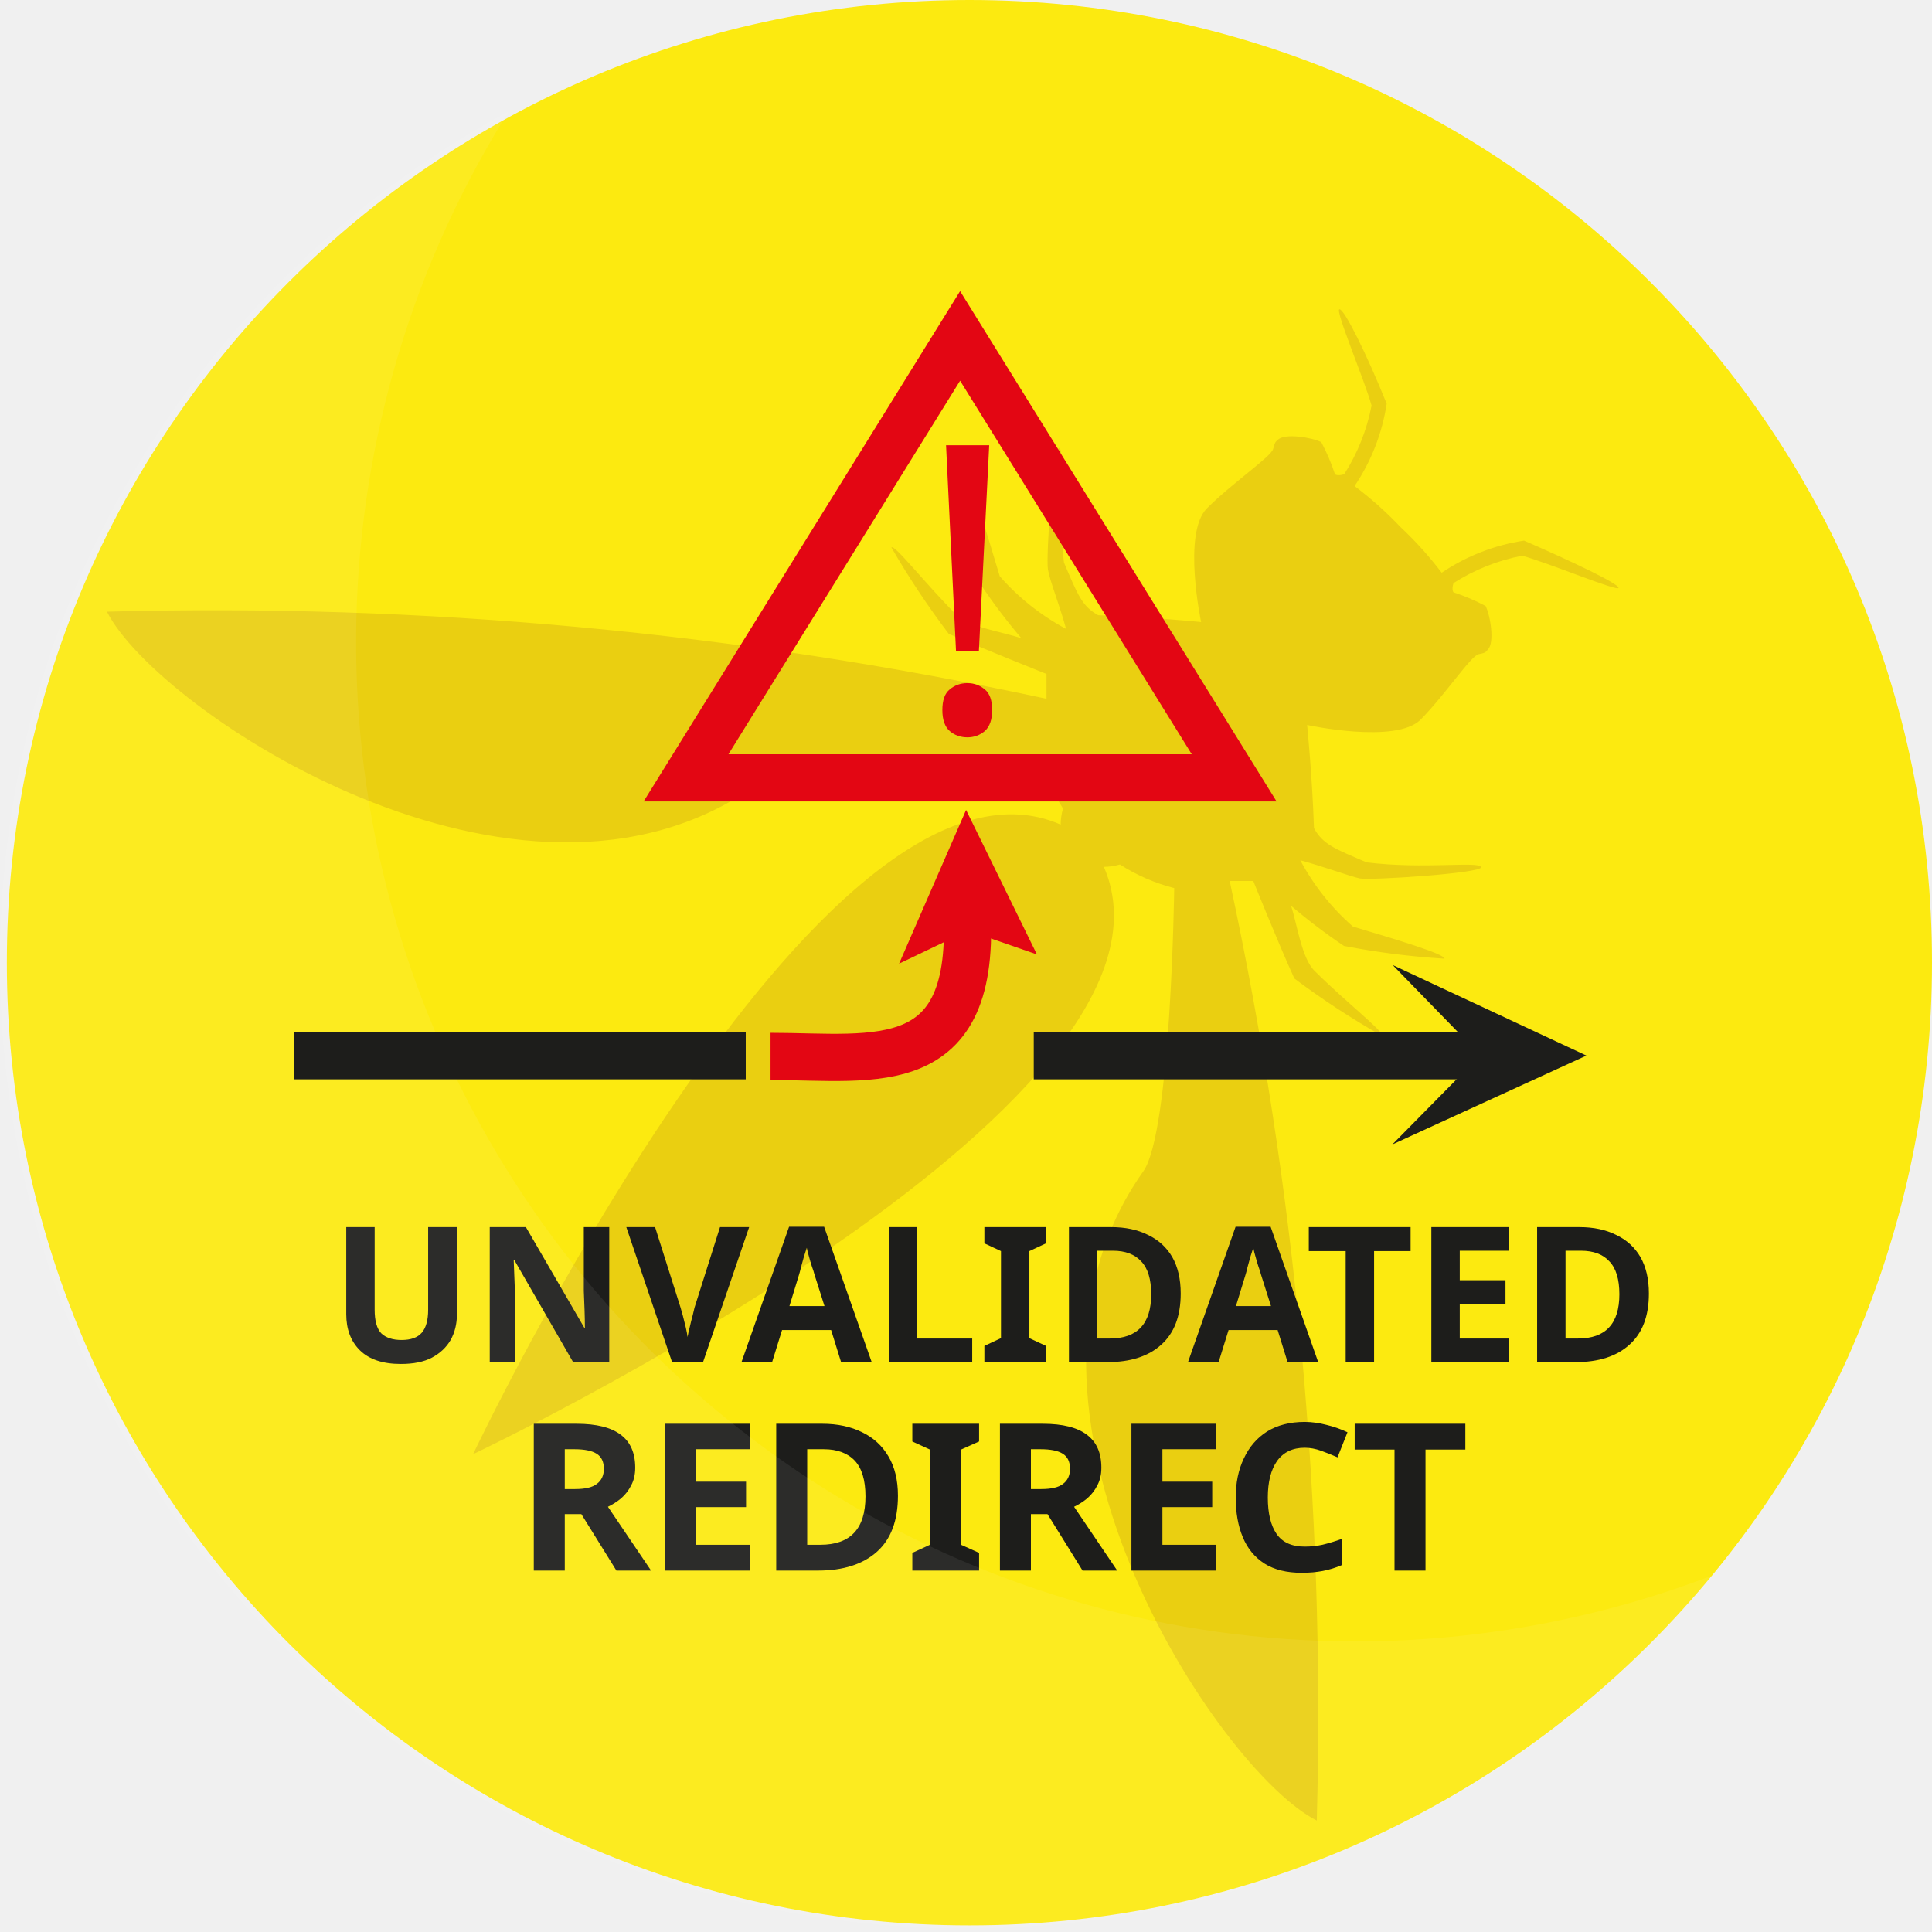
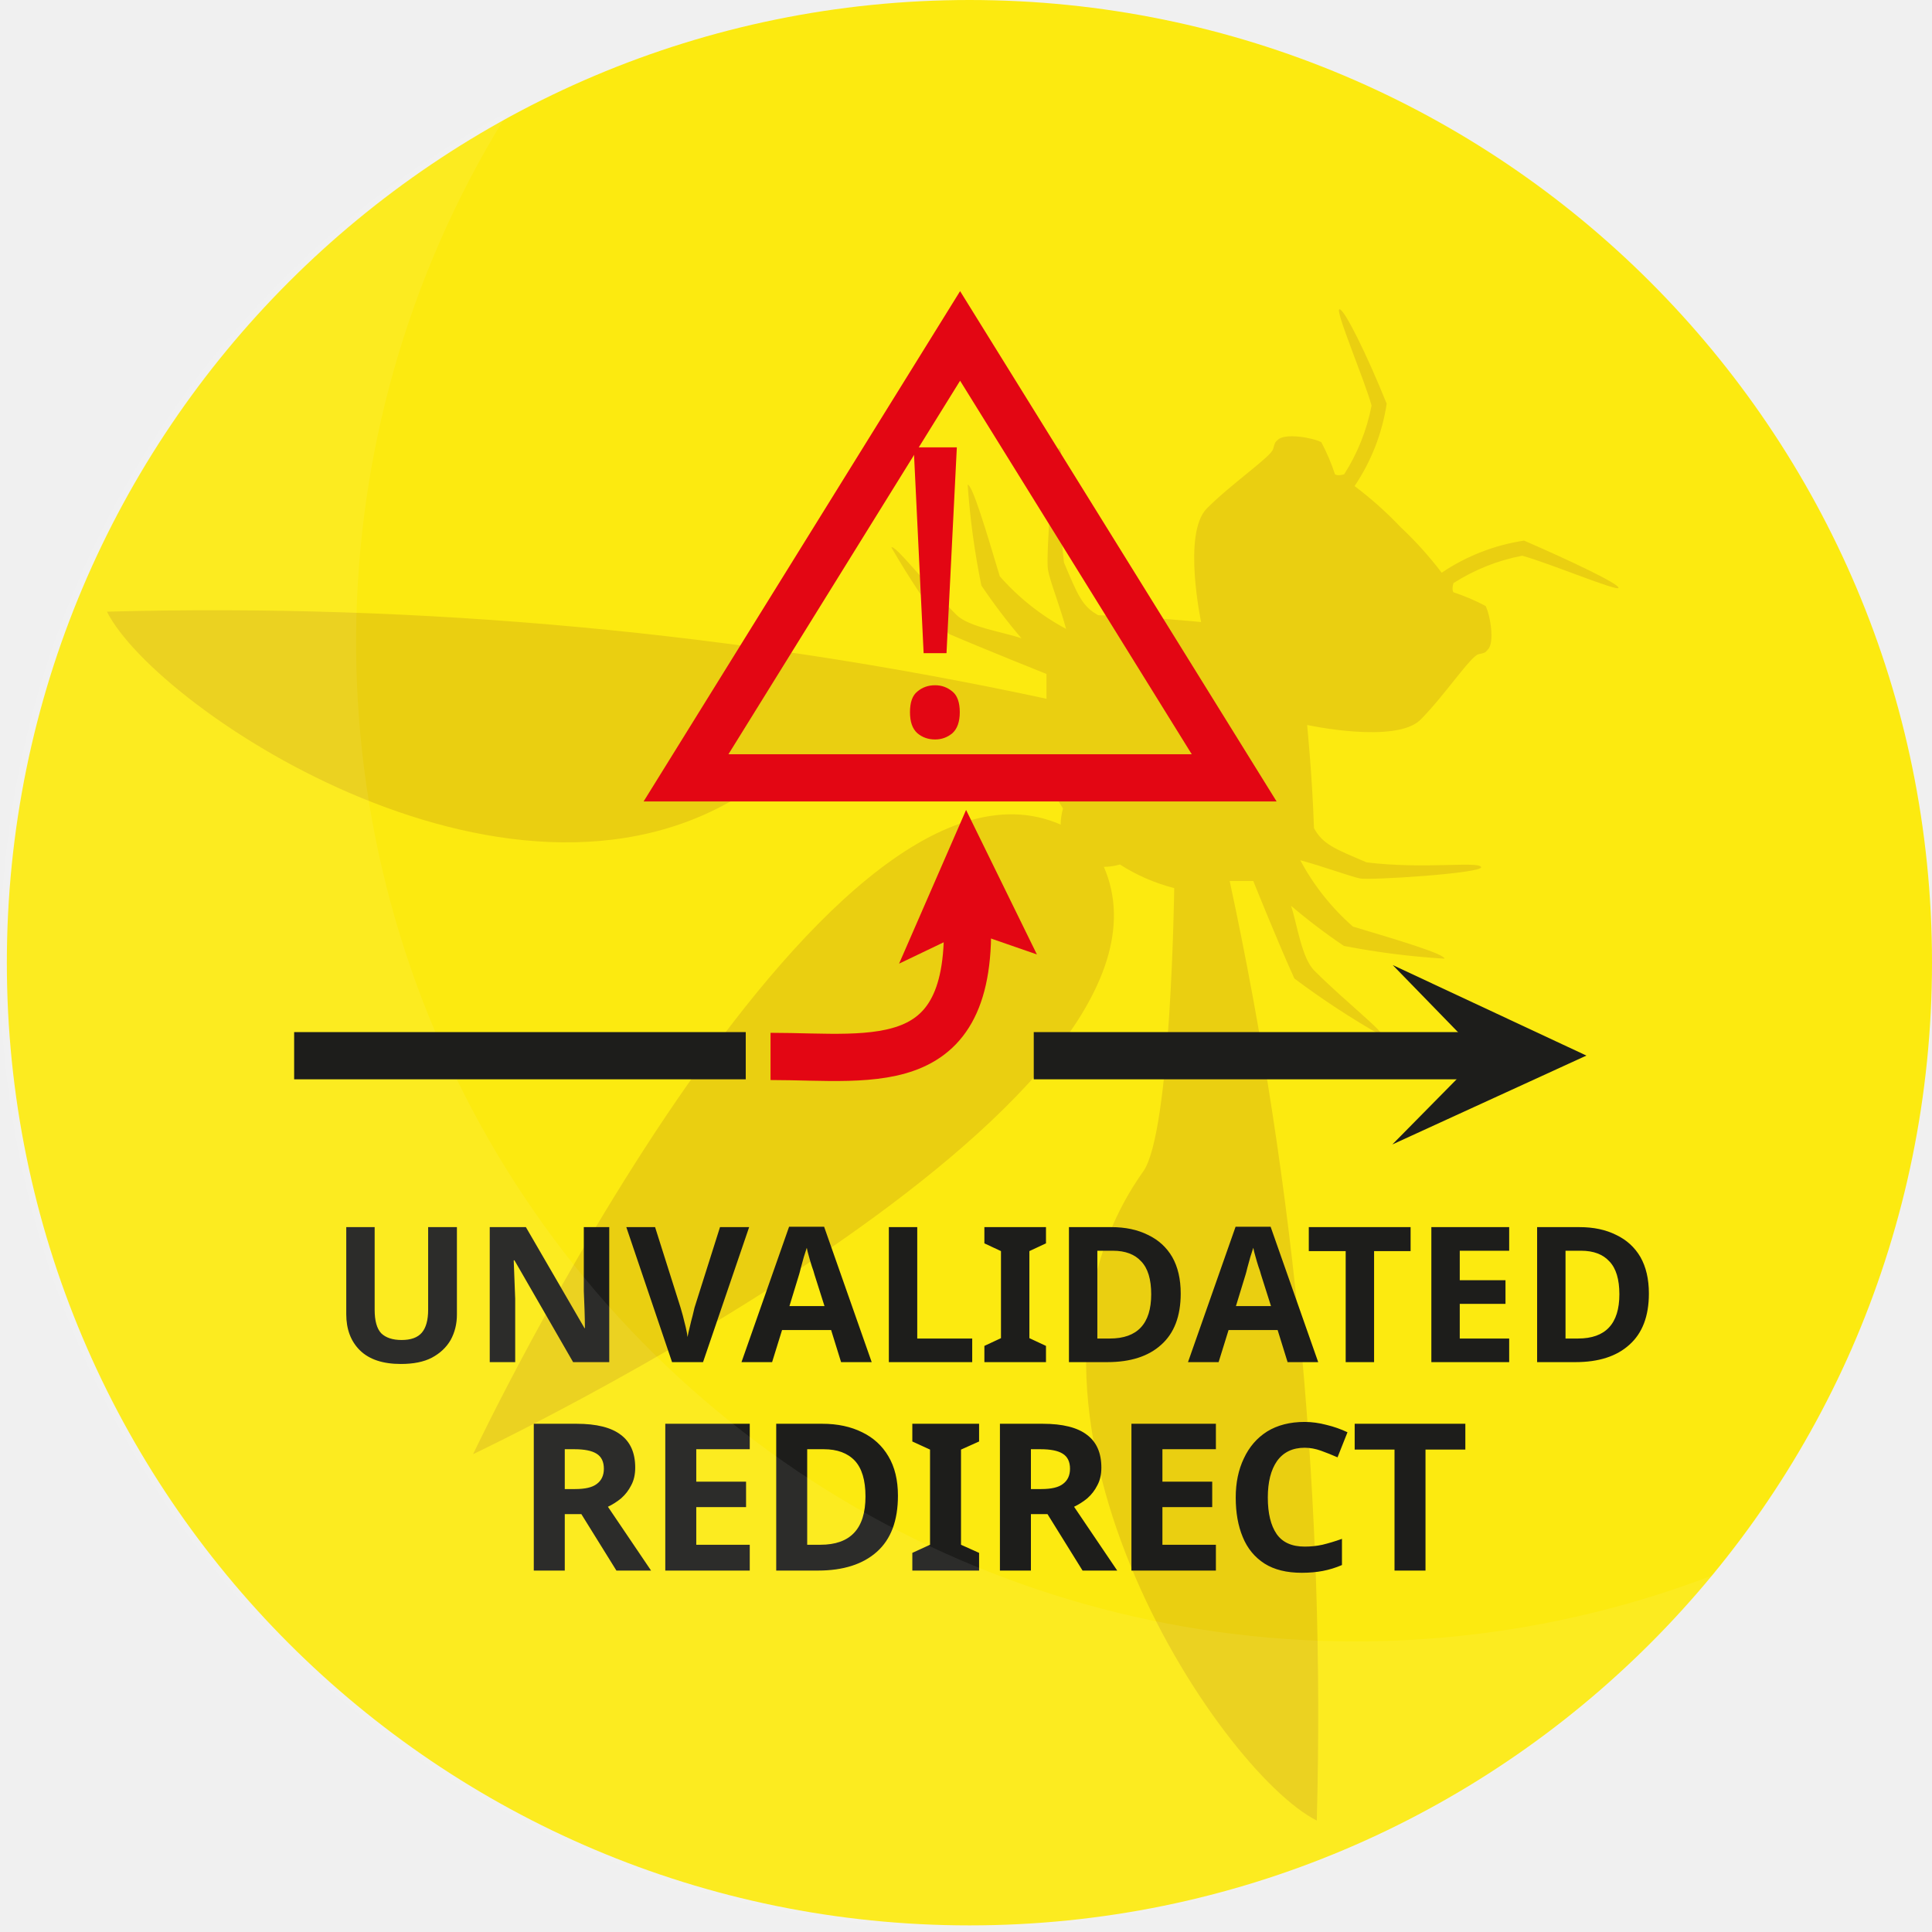
<svg xmlns="http://www.w3.org/2000/svg" viewBox="0 0 81.84 81.84" version="1.1" id="svg39" width="81.84" height="81.84">
  <defs id="defs7">
    <style id="style2">.cls-1,.cls-8{fill:none;}.cls-2{clip-path:url(#clip-path);}.cls-3{fill:#fcea10;stroke:#fcea10;stroke-width:10px;}.cls-10,.cls-11,.cls-3,.cls-8,.cls-9{stroke-miterlimit:10;}.cls-4{fill:#eacf11;}.cls-5{font-size:8px;}.cls-10,.cls-11,.cls-5,.cls-6{fill:#1d1d1b;}.cls-5,.cls-6{font-family:Hind-SemiBold, Hind;font-weight:700;}.cls-6{font-size:8.7px;letter-spacing:-0.02em;}.cls-7{fill:#fff;opacity:0.07;}.cls-8,.cls-9{stroke:#e30613;}.cls-11,.cls-8{stroke-width:2px;}.cls-12,.cls-9{fill:#e30613;}.cls-10,.cls-11{stroke:#1d1d1b;}.cls-12{font-size:17px;font-family:MyriadPro-Regular, Myriad Pro;}</style>
    <clipPath id="clip-path" transform="translate(0 -0.15)">
      <circle class="cls-1" cx="44.99" cy="40.92" r="40.92" id="circle4" style="fill:none" />
    </clipPath>
  </defs>
  <g id="Ebene_2" data-name="Ebene 2" transform="translate(-4.070004)">
    <g id="Ebene_2-2" data-name="Ebene 2">
      <g class="cls-2" clip-path="url(#clip-path)" id="g21">
        <circle class="cls-3" cx="45.14" cy="40.78" r="35.78" id="circle11" style="fill:#fcea10;stroke:#fcea10;stroke-width:10px;stroke-miterlimit:10" />
        <path class="cls-4" d="m 63.39,22.47 a 15.55,15.55 0 0 1 1.75,1.94 8.52,8.52 0 0 1 3.49,-1.36 c 2,0.87 4,1.82 4,2 0,0.18 -3,-1.07 -4.08,-1.36 a 8.32,8.32 0 0 0 -2.91,1.16 c -0.09,0.29 0,0.39 0,0.39 A 8.57,8.57 0 0 1 67,25.82 c 0.2,0.39 0.39,1.55 0.1,1.84 -0.1,0.1 -0.06,0.14 -0.39,0.2 -0.33,0.06 -1.42,1.72 -2.46,2.77 -1.04,1.05 -4.81,0.23 -4.81,0.23 0,0 0.22,2.19 0.29,4.37 0.38,0.69 0.87,0.87 2.23,1.45 2.42,0.3 4.76,-0.06 4.85,0.2 0.09,0.26 -4.72,0.57 -5.14,0.48 -0.42,-0.09 -1.46,-0.48 -2.52,-0.77 a 10,10 0 0 0 2.23,2.81 c 1.94,0.58 3.88,1.16 3.88,1.36 A 32.91,32.91 0 0 1 61,40.22 24.72,24.72 0 0 1 58.76,38.52 c 0.25,0.75 0.45,2.24 1,2.76 1.31,1.31 3,2.62 2.85,2.75 A 35.2,35.2 0 0 1 58.9,41.6 c -0.69,-1.51 -1.74,-4.13 -1.74,-4.13 h -1 a 167.8,167.8 0 0 1 3.69,39.8 c -4.18,-2.1 -14.42,-17.55 -7.35,-27.5 1.18,-1.66 1.31,-12 1.31,-12 a 7.87,7.87 0 0 1 -2.3,-1 2.46,2.46 0 0 1 -0.68,0.1 C 55.23,47 24.11,61.75 24.11,61.75 c 0,0 14.72,-31.12 24.89,-26.67 a 2.46,2.46 0 0 1 0.1,-0.68 7.87,7.87 0 0 1 -1,-2.3 c 0,0 -10.38,0.13 -12,1.31 -10,7.07 -25.4,-3.17 -27.5,-7.35 a 167.8,167.8 0 0 1 39.8,3.69 V 28.7 c 0,0 -2.63,-1.05 -4.14,-1.7 a 35.2,35.2 0 0 1 -2.43,-3.66 c 0.13,-0.15 1.44,1.54 2.75,2.85 0.52,0.53 2,0.73 2.76,1 a 24.72,24.72 0 0 1 -1.7,-2.24 32.91,32.91 0 0 1 -0.58,-4.27 c 0.2,0 0.78,1.94 1.36,3.88 a 10,10 0 0 0 2.81,2.23 c -0.29,-1.06 -0.68,-2 -0.77,-2.52 -0.09,-0.52 0.23,-5.22 0.48,-5.14 0.25,0.08 -0.1,2.43 0.2,4.85 0.58,1.36 0.76,1.85 1.45,2.23 2.18,0.07 4.36,0.29 4.36,0.29 0,0 -0.8,-3.76 0.24,-4.81 1.04,-1.05 2.72,-2.19 2.81,-2.52 0.09,-0.33 0.1,-0.29 0.2,-0.39 0.29,-0.29 1.45,-0.1 1.84,0.1 a 8.57,8.57 0 0 1 0.58,1.36 c 0,0 0.1,0.09 0.39,0 a 8.32,8.32 0 0 0 1.16,-2.91 c -0.29,-1.07 -1.57,-4.07 -1.36,-4.08 0.21,-0.01 1.17,1.94 2,4 a 8.52,8.52 0 0 1 -1.36,3.49 15.55,15.55 0 0 1 1.94,1.73 z" transform="translate(0,-0.15)" id="path13" style="fill:#eacf11" />
        <text class="cls-5" transform="translate(18.05,57.7)" id="text15" style="font-weight:700;font-size:8px;font-family:Hind-SemiBold, Hind;fill:#1d1d1b">UNVALIDATED</text>
        <text class="cls-6" transform="translate(25.9,66.53)" id="text17" style="font-weight:700;font-size:8.7px;font-family:Hind-SemiBold, Hind;letter-spacing:-0.02em;fill:#1d1d1b">REDIRECT</text>
        <path class="cls-7" d="M 61.47,69.68 A 42.33,42.33 0 0 1 26.54,3.46 42.33,42.33 0 1 0 77.26,66.63 42.28,42.28 0 0 1 61.47,69.68 Z" transform="translate(0,-0.15)" id="path19" style="opacity:0.07;fill:#ffffff" />
      </g>
      <path class="cls-8" d="m 36.71,44.9 c 4.48,0 8.94,1 8.28,-6.75" transform="translate(0,-0.15)" id="path23" style="fill:none;stroke:#e30613;stroke-width:2px;stroke-miterlimit:10" />
      <polygon class="cls-9" points="47.01,39.56 45.05,38.88 43.15,39.79 45.02,35.5 " id="polygon25" style="fill:#e30613;stroke:#e30613;stroke-miterlimit:10" />
      <polygon class="cls-10" points="65.33,42.49 67.48,44.7 65.32,46.89 70.08,44.71 " id="polygon27" style="fill:#1d1d1b;stroke:#1d1d1b;stroke-miterlimit:10" />
      <line class="cls-11" x1="47.86" y1="44.72" x2="68.49" y2="44.72" id="line29" style="fill:#1d1d1b;stroke:#1d1d1b;stroke-width:2px;stroke-miterlimit:10" />
      <line class="cls-11" x1="16.53" y1="44.72" x2="35.66" y2="44.72" id="line31" style="fill:#1d1d1b;stroke:#1d1d1b;stroke-width:2px;stroke-miterlimit:10" />
      <polygon class="cls-8" points="56.35,32.95 33.13,32.95 44.74,14.23 " id="polygon33" style="fill:none;stroke:#e30613;stroke-width:2px;stroke-miterlimit:10" />
-       <text class="cls-12" transform="translate(42.77,31)" id="text35" style="font-size:17px;font-family:MyriadPro-Regular, 'Myriad Pro';fill:#e30613">!</text>
+       <text class="cls-12" id="text35" style="font-size:17px;font-family:MyriadPro-Regular, 'Myriad Pro';fill:#e30613" x="41.4" y="31.09">!</text>
    </g>
  </g>
</svg>
